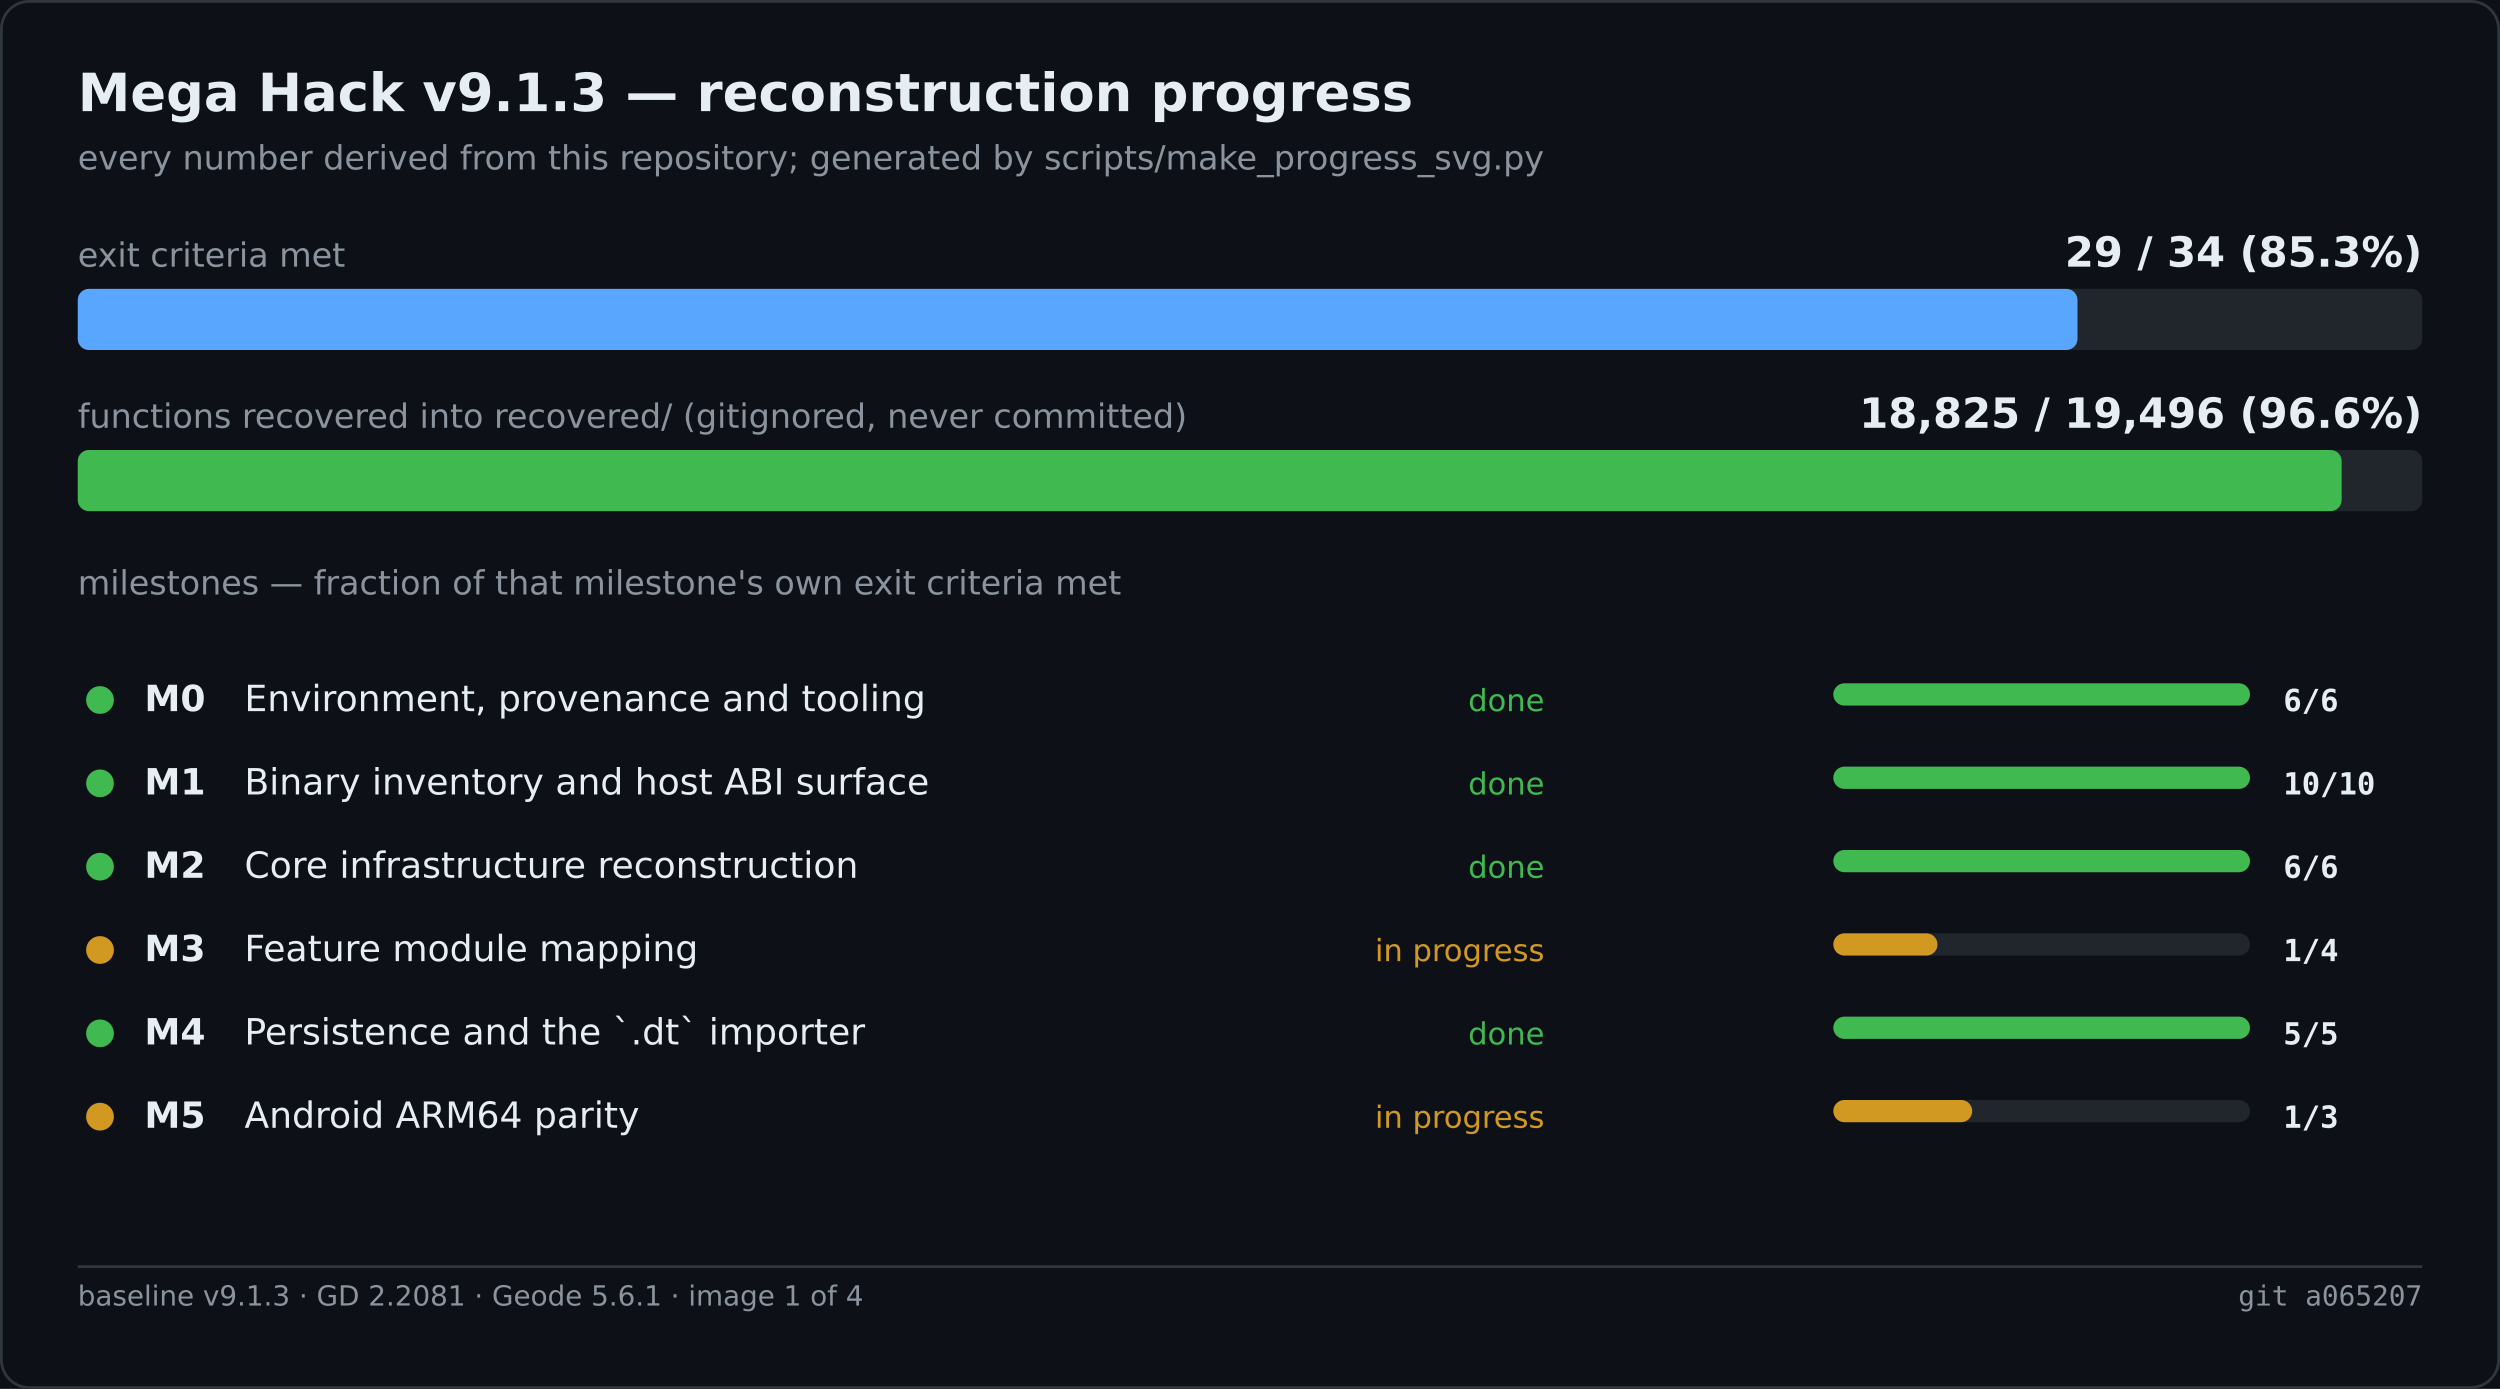
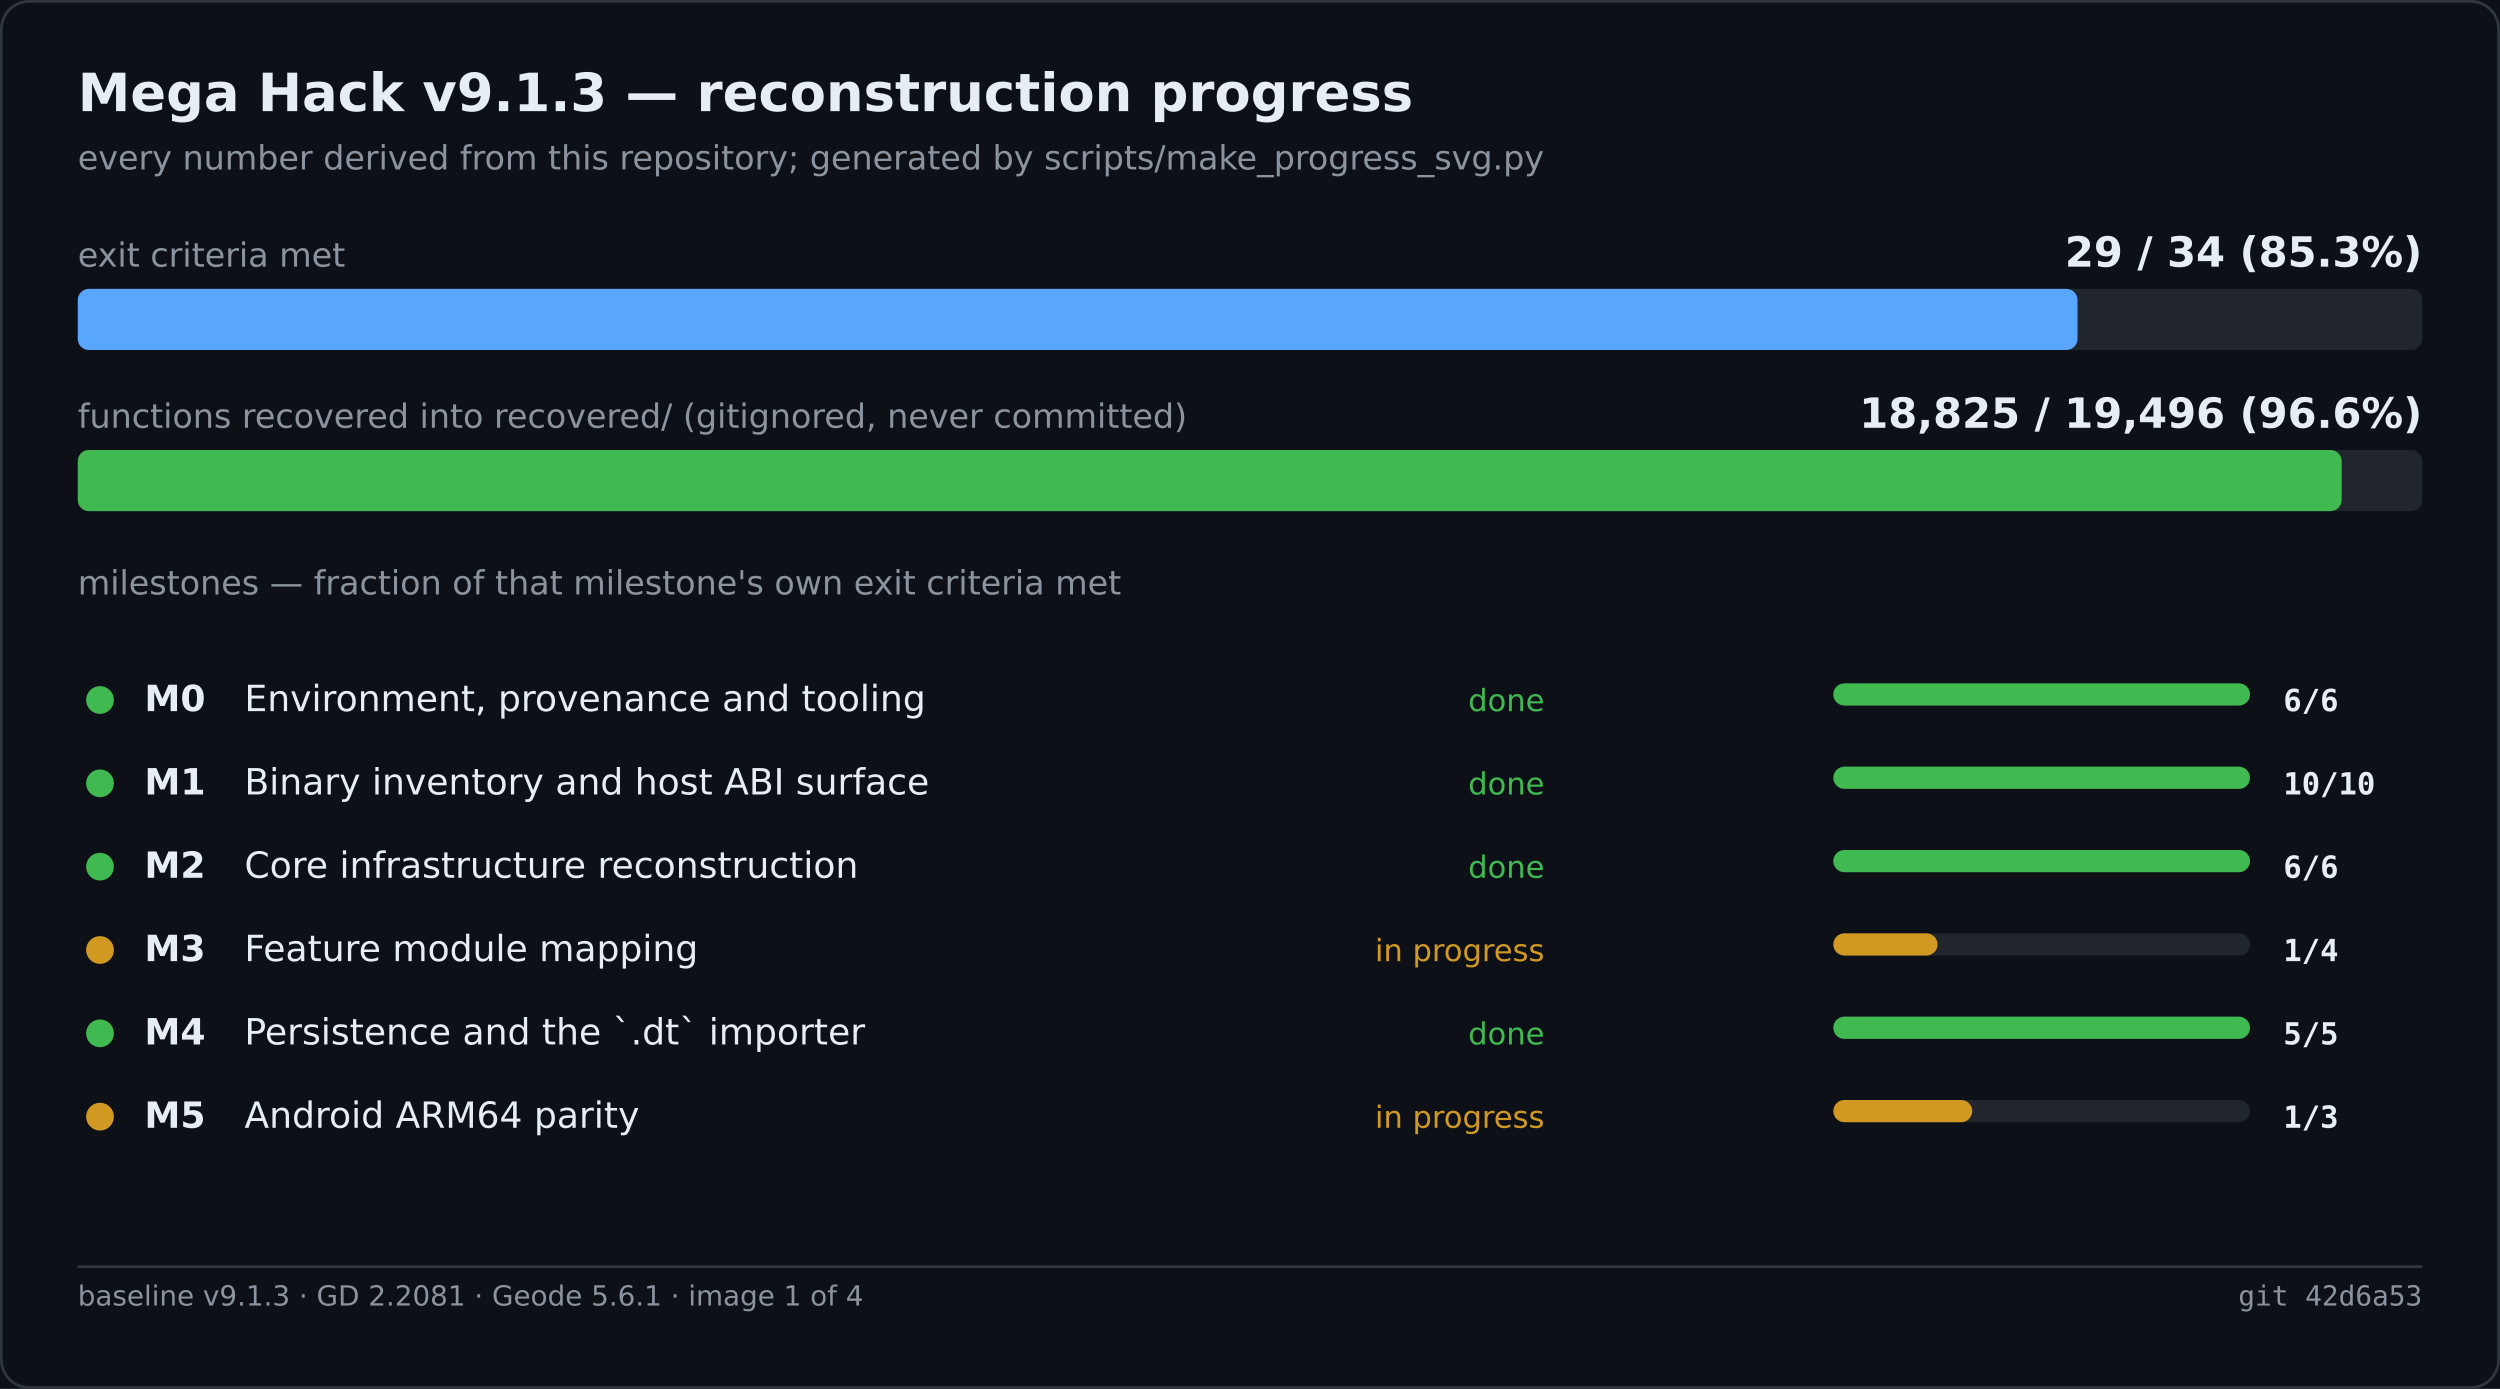
<svg xmlns="http://www.w3.org/2000/svg" width="900" height="500" viewBox="0 0 900 500" role="img" aria-label="Mega Hack v9.1.3 — reconstruction progress">
  <rect width="900" height="500" fill="#0d1117" />
  <rect x="0.5" y="0.5" width="899" height="499" fill="none" stroke="#30363d" rx="10" />
  <text x="28" y="40" font-family="Segoe UI,DejaVu Sans,Helvetica,sans-serif" font-size="19" font-weight="600" fill="#e6edf3">Mega Hack v9.1.3 — reconstruction progress</text>
  <text x="28" y="61" font-family="Segoe UI,DejaVu Sans,Helvetica,sans-serif" font-size="12" fill="#8b949e">every number derived from this repository; generated by scripts/make_progress_svg.py</text>
  <text x="28.0" y="96.0" font-family="Segoe UI,DejaVu Sans,Helvetica,sans-serif" font-size="12" fill="#8b949e">exit criteria met</text>
  <text x="872.0" y="96.0" font-family="Segoe UI,DejaVu Sans,Helvetica,sans-serif" font-size="15" fill="#e6edf3" font-weight="600" text-anchor="end">29 / 34   (85.3%)</text>
  <rect x="28.0" y="104.0" width="844.0" height="22.0" fill="#21262d" rx="4" />
  <rect x="28.0" y="104.0" width="719.9" height="22.0" fill="#58a6ff" rx="4" />
  <text x="28.0" y="154.0" font-family="Segoe UI,DejaVu Sans,Helvetica,sans-serif" font-size="12" fill="#8b949e">functions recovered into recovered/ (gitignored, never committed)</text>
  <text x="872.0" y="154.0" font-family="Segoe UI,DejaVu Sans,Helvetica,sans-serif" font-size="15" fill="#e6edf3" font-weight="600" text-anchor="end">18,825 / 19,496   (96.6%)</text>
  <rect x="28.0" y="162.0" width="844.0" height="22.0" fill="#21262d" rx="4" />
  <rect x="28.0" y="162.0" width="815.0" height="22.0" fill="#3fb950" rx="4" />
  <text x="28.0" y="214.0" font-family="Segoe UI,DejaVu Sans,Helvetica,sans-serif" font-size="12" fill="#8b949e">milestones — fraction of that milestone's own exit criteria met</text>
  <circle cx="36.0" cy="252.0" r="5" fill="#3fb950" />
  <text x="52.0" y="256.0" font-family="Segoe UI,DejaVu Sans,Helvetica,sans-serif" font-size="13" fill="#e6edf3" font-weight="600">M0</text>
  <text x="88.0" y="256.0" font-family="Segoe UI,DejaVu Sans,Helvetica,sans-serif" font-size="13" fill="#e6edf3">Environment, provenance and tooling</text>
  <text x="556.0" y="256.0" font-family="Segoe UI,DejaVu Sans,Helvetica,sans-serif" font-size="11" fill="#3fb950" text-anchor="end">done</text>
  <rect x="660.0" y="246.0" width="150.0" height="8.0" fill="#21262d" rx="4" />
  <rect x="660.0" y="246.0" width="150.0" height="8.0" fill="#3fb950" rx="4" />
  <text x="822.0" y="256.0" font-family="Cascadia Mono,Consolas,DejaVu Sans Mono,monospace" font-size="11" fill="#e6edf3" font-weight="600">6/6</text>
  <circle cx="36.0" cy="282.0" r="5" fill="#3fb950" />
  <text x="52.0" y="286.0" font-family="Segoe UI,DejaVu Sans,Helvetica,sans-serif" font-size="13" fill="#e6edf3" font-weight="600">M1</text>
  <text x="88.0" y="286.0" font-family="Segoe UI,DejaVu Sans,Helvetica,sans-serif" font-size="13" fill="#e6edf3">Binary inventory and host ABI surface</text>
  <text x="556.0" y="286.0" font-family="Segoe UI,DejaVu Sans,Helvetica,sans-serif" font-size="11" fill="#3fb950" text-anchor="end">done</text>
  <rect x="660.0" y="276.0" width="150.0" height="8.0" fill="#21262d" rx="4" />
  <rect x="660.0" y="276.0" width="150.0" height="8.0" fill="#3fb950" rx="4" />
  <text x="822.0" y="286.0" font-family="Cascadia Mono,Consolas,DejaVu Sans Mono,monospace" font-size="11" fill="#e6edf3" font-weight="600">10/10</text>
  <circle cx="36.0" cy="312.0" r="5" fill="#3fb950" />
  <text x="52.0" y="316.0" font-family="Segoe UI,DejaVu Sans,Helvetica,sans-serif" font-size="13" fill="#e6edf3" font-weight="600">M2</text>
  <text x="88.0" y="316.0" font-family="Segoe UI,DejaVu Sans,Helvetica,sans-serif" font-size="13" fill="#e6edf3">Core infrastructure reconstruction</text>
  <text x="556.0" y="316.0" font-family="Segoe UI,DejaVu Sans,Helvetica,sans-serif" font-size="11" fill="#3fb950" text-anchor="end">done</text>
  <rect x="660.0" y="306.0" width="150.0" height="8.0" fill="#21262d" rx="4" />
  <rect x="660.0" y="306.0" width="150.0" height="8.0" fill="#3fb950" rx="4" />
  <text x="822.0" y="316.0" font-family="Cascadia Mono,Consolas,DejaVu Sans Mono,monospace" font-size="11" fill="#e6edf3" font-weight="600">6/6</text>
  <circle cx="36.0" cy="342.0" r="5" fill="#d29922" />
  <text x="52.0" y="346.0" font-family="Segoe UI,DejaVu Sans,Helvetica,sans-serif" font-size="13" fill="#e6edf3" font-weight="600">M3</text>
  <text x="88.0" y="346.0" font-family="Segoe UI,DejaVu Sans,Helvetica,sans-serif" font-size="13" fill="#e6edf3">Feature module mapping</text>
  <text x="556.0" y="346.0" font-family="Segoe UI,DejaVu Sans,Helvetica,sans-serif" font-size="11" fill="#d29922" text-anchor="end">in progress</text>
  <rect x="660.0" y="336.0" width="150.0" height="8.0" fill="#21262d" rx="4" />
  <rect x="660.0" y="336.0" width="37.5" height="8.0" fill="#d29922" rx="4" />
  <text x="822.0" y="346.0" font-family="Cascadia Mono,Consolas,DejaVu Sans Mono,monospace" font-size="11" fill="#e6edf3" font-weight="600">1/4</text>
  <circle cx="36.0" cy="372.0" r="5" fill="#3fb950" />
  <text x="52.0" y="376.0" font-family="Segoe UI,DejaVu Sans,Helvetica,sans-serif" font-size="13" fill="#e6edf3" font-weight="600">M4</text>
  <text x="88.0" y="376.0" font-family="Segoe UI,DejaVu Sans,Helvetica,sans-serif" font-size="13" fill="#e6edf3">Persistence and the `.dt` importer</text>
  <text x="556.0" y="376.0" font-family="Segoe UI,DejaVu Sans,Helvetica,sans-serif" font-size="11" fill="#3fb950" text-anchor="end">done</text>
  <rect x="660.0" y="366.0" width="150.0" height="8.0" fill="#21262d" rx="4" />
  <rect x="660.0" y="366.0" width="150.0" height="8.0" fill="#3fb950" rx="4" />
  <text x="822.0" y="376.0" font-family="Cascadia Mono,Consolas,DejaVu Sans Mono,monospace" font-size="11" fill="#e6edf3" font-weight="600">5/5</text>
  <circle cx="36.0" cy="402.0" r="5" fill="#d29922" />
  <text x="52.0" y="406.0" font-family="Segoe UI,DejaVu Sans,Helvetica,sans-serif" font-size="13" fill="#e6edf3" font-weight="600">M5</text>
  <text x="88.0" y="406.0" font-family="Segoe UI,DejaVu Sans,Helvetica,sans-serif" font-size="13" fill="#e6edf3">Android ARM64 parity</text>
  <text x="556.0" y="406.0" font-family="Segoe UI,DejaVu Sans,Helvetica,sans-serif" font-size="11" fill="#d29922" text-anchor="end">in progress</text>
  <rect x="660.0" y="396.0" width="150.0" height="8.0" fill="#21262d" rx="4" />
  <rect x="660.0" y="396.0" width="50.0" height="8.0" fill="#d29922" rx="4" />
  <text x="822.0" y="406.0" font-family="Cascadia Mono,Consolas,DejaVu Sans Mono,monospace" font-size="11" fill="#e6edf3" font-weight="600">1/3</text>
  <line x1="28.0" y1="456.0" x2="872.0" y2="456.0" stroke="#30363d" stroke-width="1" />
  <text x="28.0" y="470.0" font-family="Segoe UI,DejaVu Sans,Helvetica,sans-serif" font-size="10" fill="#8b949e">baseline v9.1.3 · GD 2.2081 · Geode 5.6.1 · image 1 of 4</text>
-   <text x="872.0" y="470.0" font-family="Cascadia Mono,Consolas,DejaVu Sans Mono,monospace" font-size="10" fill="#8b949e" text-anchor="end">git a065207</text>
+   <text x="872.0" y="470.0" font-family="Cascadia Mono,Consolas,DejaVu Sans Mono,monospace" font-size="10" fill="#8b949e" text-anchor="end">git 42d6a53</text>
</svg>
